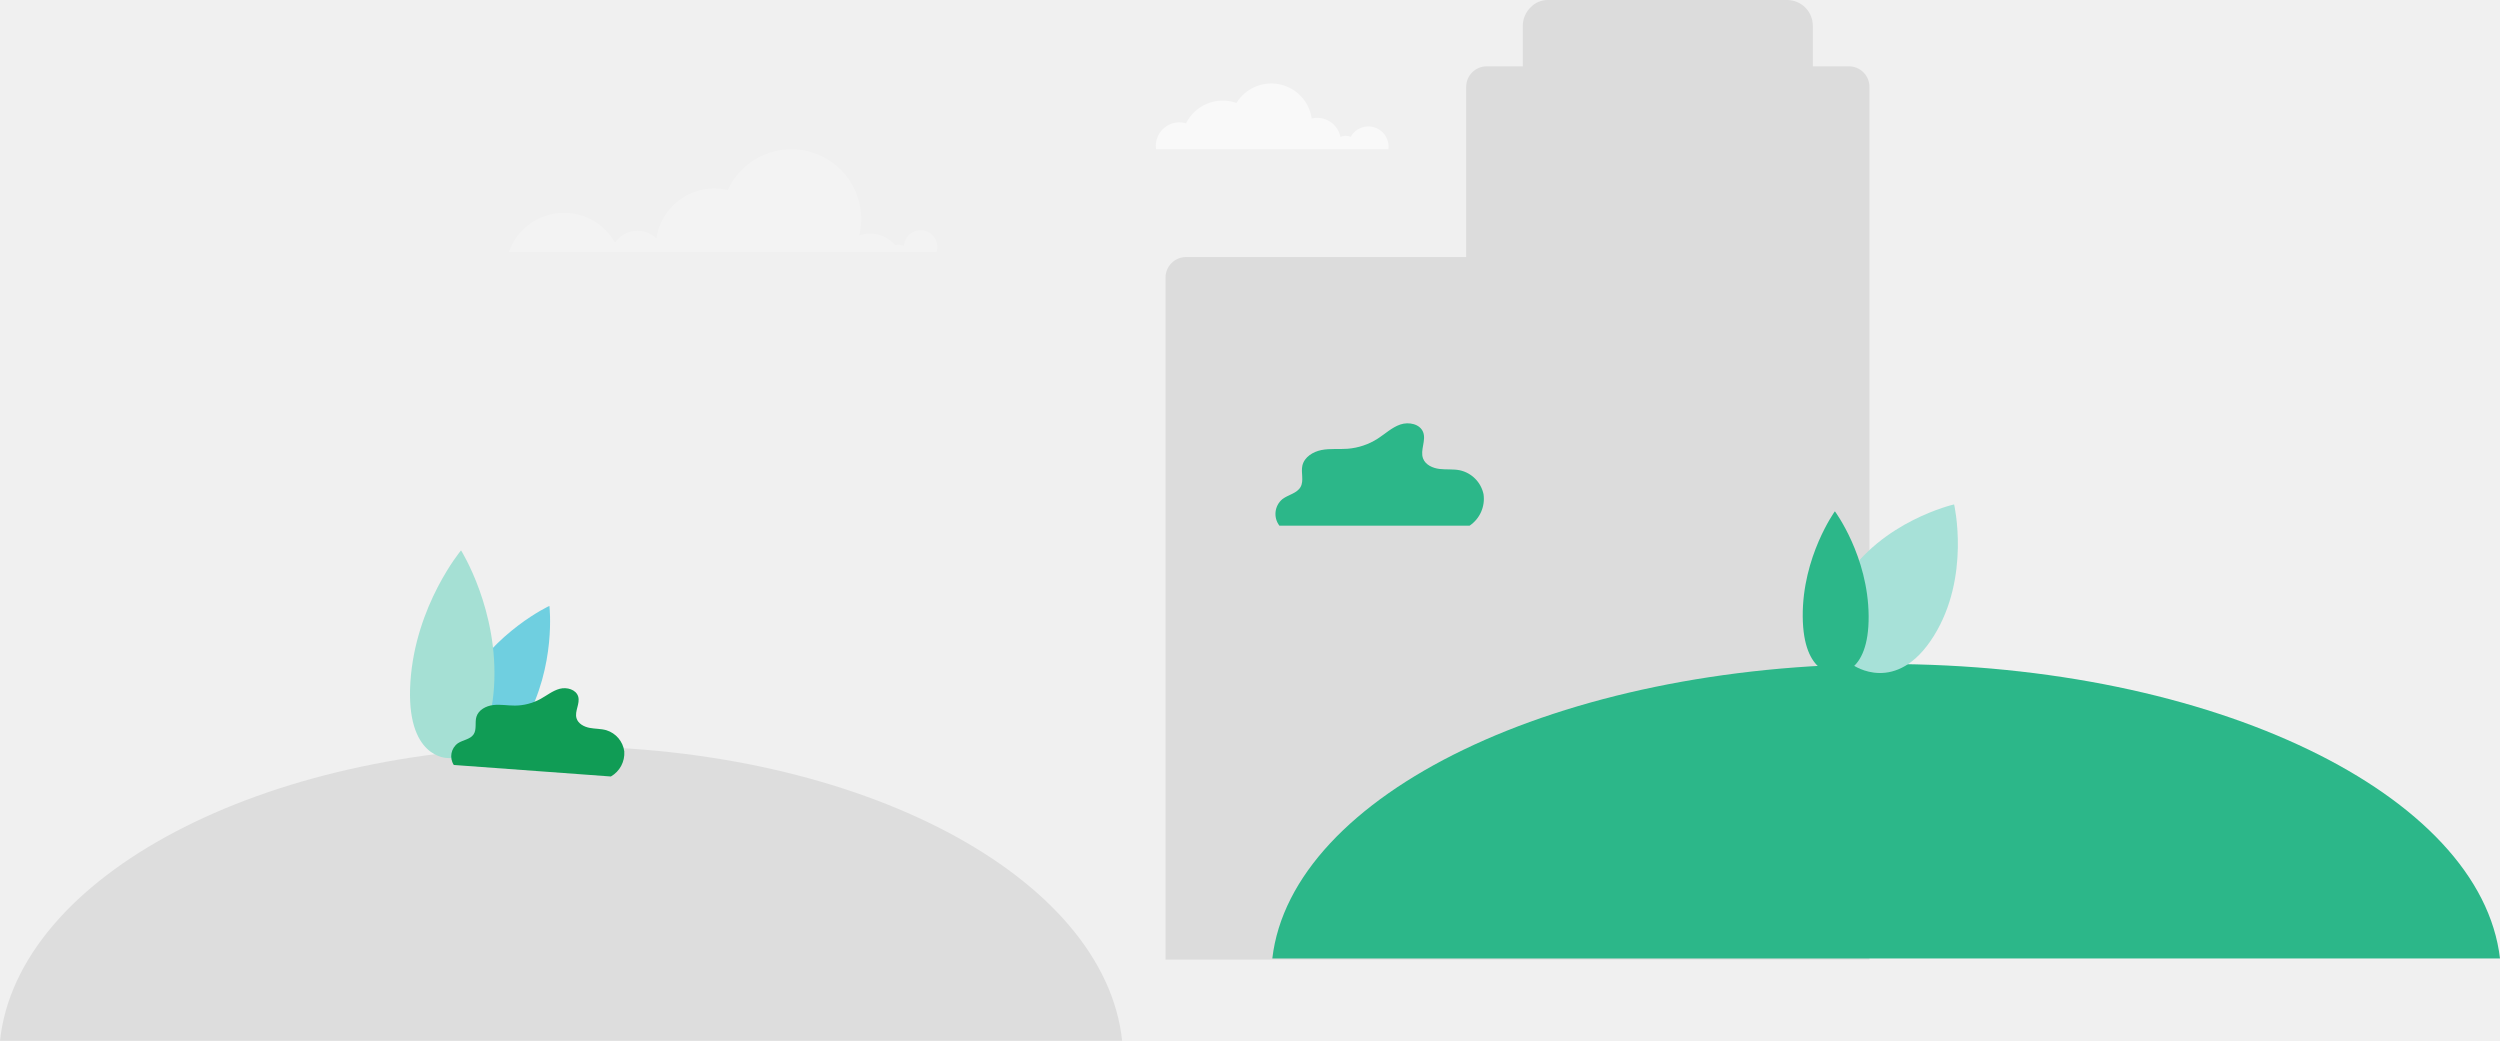
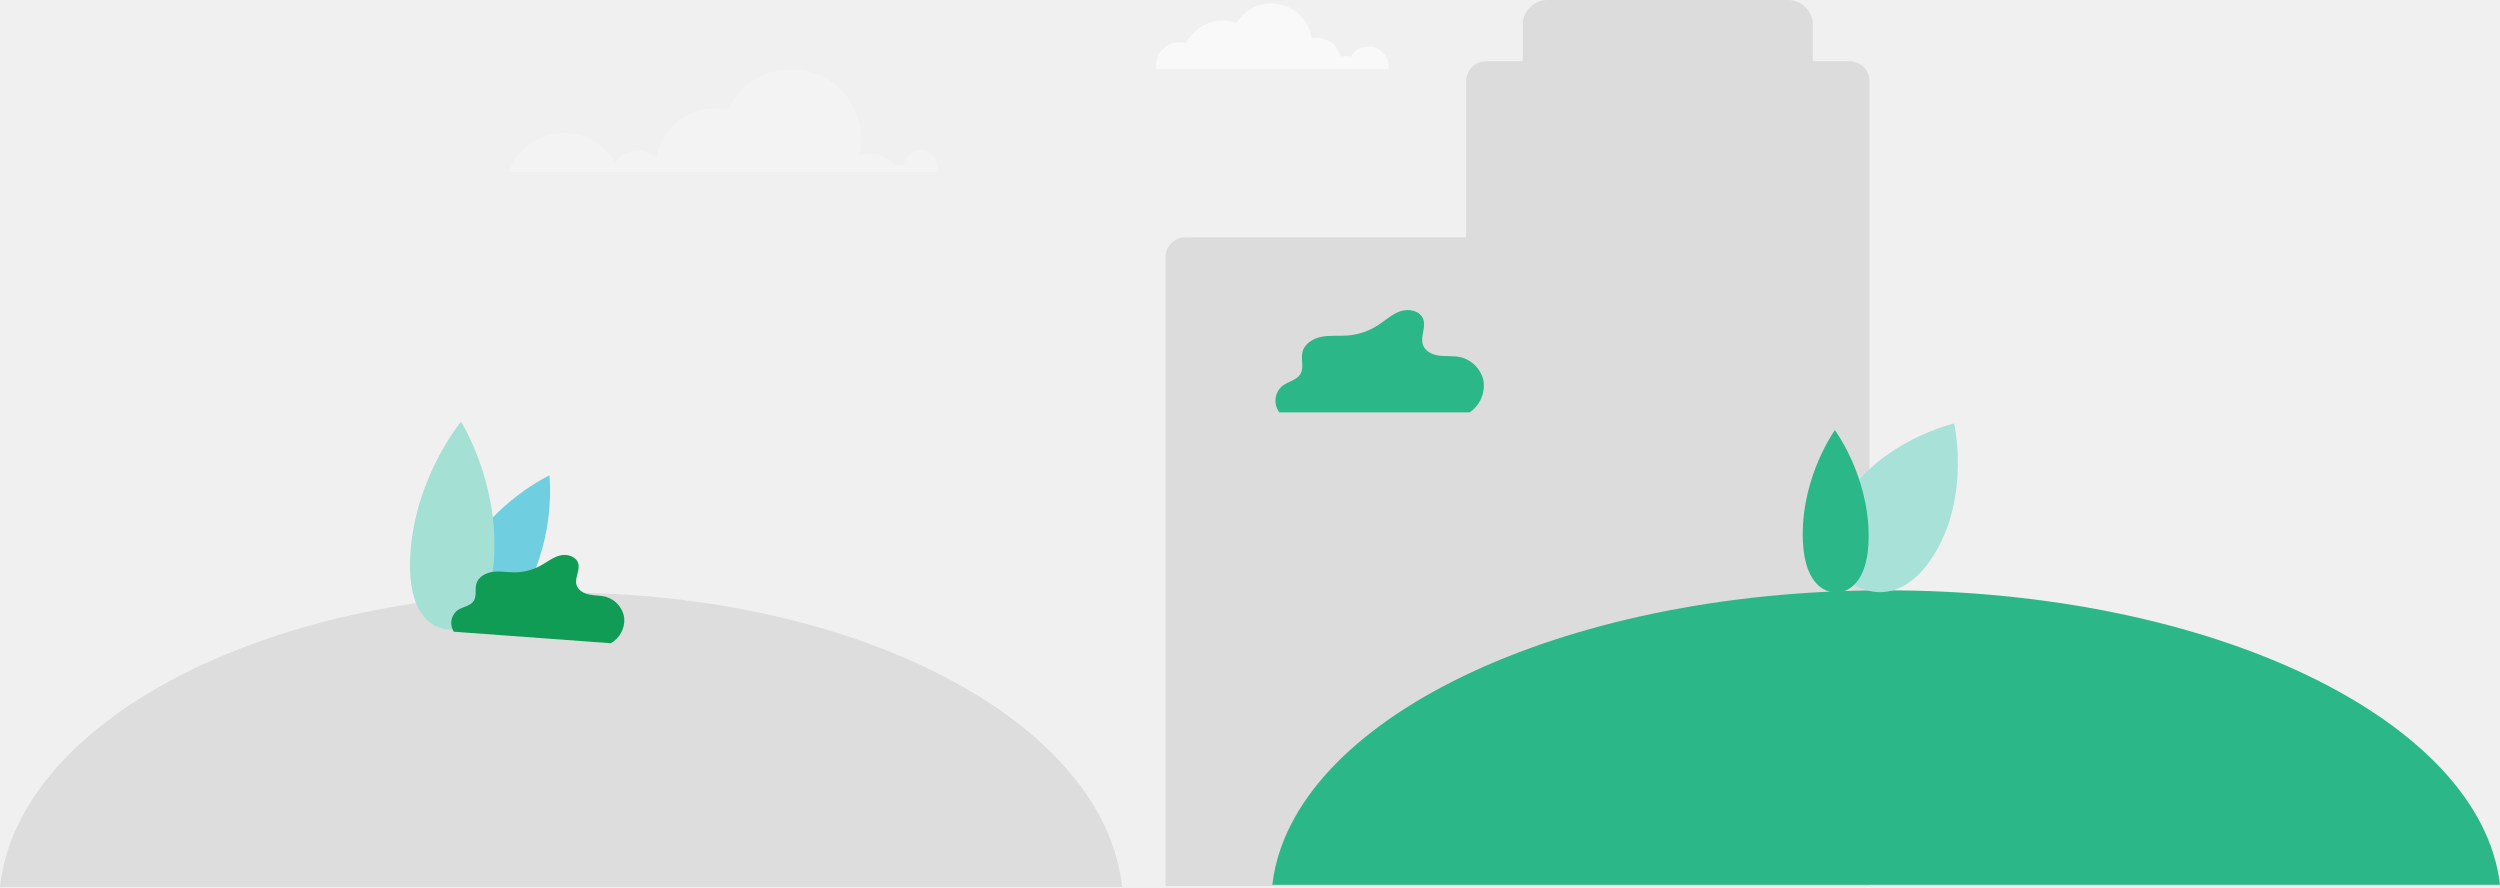
- <svg xmlns="http://www.w3.org/2000/svg" id="City_bg" data-name="City bg" width="718.667" height="299.185" viewBox="0 0 718.667 299.185">
-   <path id="Fill_3" data-name="Fill 3" d="M186.083,7.465A7.411,7.411,0,0,0,178.726,0H109.838a6.809,6.809,0,0,0-4.8,2.021,7.487,7.487,0,0,0-2.334,5.444v11.6H92.342a5.915,5.915,0,0,0-5.915,5.915V73.89H5.915A5.915,5.915,0,0,0,0,79.805v196.05H202.361V24.976a5.915,5.915,0,0,0-5.915-5.915H186.083Z" transform="translate(335.047)" opacity="0.084" />
-   <path id="Fill_1" data-name="Fill 1" d="M15.875,18.291a16.8,16.8,0,0,1,14.648,8.56,7.827,7.827,0,0,1,11.89-1.2A16.825,16.825,0,0,1,62.945,11.737,20.088,20.088,0,0,1,100.74,24.8a9.385,9.385,0,0,1,10.293,2.774,3.739,3.739,0,0,1,.9-.109,3.791,3.791,0,0,1,1.628.365,4.817,4.817,0,1,1,9.4,1.734H0A16.813,16.813,0,0,1,15.875,18.291" transform="translate(146.277 42.893)" fill="#fff" opacity="0.2" />
-   <path id="Fill_1-2" data-name="Fill 1" d="M6.786,11.175a6.8,6.8,0,0,1,1.907.272A11.759,11.759,0,0,1,23.184,5.61,11.742,11.742,0,0,1,44.82,10.077a6.794,6.794,0,0,1,8.257,5.292,3.891,3.891,0,0,1,2.957-.05,5.817,5.817,0,0,1,10.891,2.838,5.885,5.885,0,0,1-.05.765H.07A6.714,6.714,0,0,1,0,17.953a6.782,6.782,0,0,1,6.786-6.778" transform="translate(332.256 23.988)" fill="#fff" opacity="0.581" />
-   <path id="Fill_6" data-name="Fill 6" d="M0,84.653C5.5,37.432,82.395,0,176.459,0s170.959,37.432,176.46,84.653Z" transform="translate(365.747 190.881)" fill="#2cb789" />
-   <path id="Fill_9" data-name="Fill 9" d="M0,84.653C5.028,37.432,75.311,0,161.289,0S317.551,37.432,322.578,84.653Z" transform="translate(0 214.533)" opacity="0.08" />
-   <path id="Fill_14" data-name="Fill 14" d="M28.823,0s2.052,17.117-7.06,33.373-17.6,10.621-17.6,10.621S-5.1,39.74,4.011,23.485,28.823,0,28.823,0" transform="translate(129.112 174.177)" fill="#6fcfe0" />
-   <path id="Fill_18" data-name="Fill 18" d="M14.672,0S1.571,15.727.121,37.782,10.746,59.689,10.746,59.689,22.7,61.414,24.15,39.36,14.672,0,14.672,0" transform="translate(117.859 158.212)" fill="#a5e0d4" />
-   <path id="Fill_16" data-name="Fill 16" d="M35.772,0s4.82,20.841-5.9,37.917-23.113,8.3-23.113,8.3-13.3-7.329-2.581-24.4S35.772,0,35.772,0" transform="translate(525.971 144.999)" fill="#a7e1d8" />
-   <path id="Fill_20" data-name="Fill 20" d="M9.243,0S-.132,13,0,30.253,9.6,46.706,9.6,46.706s9.48.661,9.347-16.6S9.243,0,9.243,0" transform="translate(518.225 146.977)" fill="#2cb789" />
-   <path id="Fill_22" data-name="Fill 22" d="M45.906,25.386a7.715,7.715,0,0,0,3.852-7.208A7.392,7.392,0,0,0,44.6,12.084c-1.568-.454-3.243-.366-4.845-.68s-3.276-1.211-3.734-2.777c-.59-2.023,1.082-4.2.486-6.219S33.262-.371,31.209.172,27.464,2.125,25.6,3.137a15.512,15.512,0,0,1-7.31,1.869c-2.076.008-4.156-.4-6.216-.155s-4.218,1.38-4.82,3.365c-.5,1.647.146,3.6-.8,5.041C5.484,14.725,3.4,14.863,1.929,15.83A4.6,4.6,0,0,0,.747,22.074Z" transform="translate(129.704 197.829)" fill="#109c55" />
-   <path id="Fill_24" data-name="Fill 24" d="M55.819,29.416a9.319,9.319,0,0,0,4-9.021,8.93,8.93,0,0,0-6.754-6.884c-1.929-.409-3.938-.155-5.9-.392S43.118,11.95,42.429,10.1c-.891-2.384.932-5.152.035-7.534C41.56.171,38.31-.49,35.885.344s-4.338,2.684-6.5,4.069a18.732,18.732,0,0,1-8.641,2.9c-2.5.193-5.041-.118-7.5.363S8.289,9.706,7.741,12.15c-.456,2.028.493,4.327-.518,6.142C6.188,20.146,3.688,20.5,2,21.791a5.55,5.55,0,0,0-.871,7.625Z" transform="translate(366.651 121.69)" fill="#2cb789" />
+ <svg xmlns="http://www.w3.org/2000/svg" width="718.667" height="255" viewBox="0 0 718.667 255">
+   <g id="City_bg" data-name="City bg" transform="translate(0 -23)">
+     <path id="Fill_3" data-name="Fill 3" d="M186.083,6.892A7.135,7.135,0,0,0,178.726,0H109.838a7.1,7.1,0,0,0-4.8,1.866,6.673,6.673,0,0,0-2.334,5.026V17.6H92.342a5.7,5.7,0,0,0-5.915,5.461V68.215H5.915A5.7,5.7,0,0,0,0,73.676V254.669H202.361V23.058a5.7,5.7,0,0,0-5.915-5.461H186.083Z" transform="translate(335.047 23)" opacity="0.084" />
+     <path id="Fill_1" data-name="Fill 1" d="M15.875,18.291a16.8,16.8,0,0,1,14.648,8.56,7.827,7.827,0,0,1,11.89-1.2A16.825,16.825,0,0,1,62.945,11.737,20.088,20.088,0,0,1,100.74,24.8a9.385,9.385,0,0,1,10.293,2.774,3.739,3.739,0,0,1,.9-.109,3.791,3.791,0,0,1,1.628.365,4.817,4.817,0,1,1,9.4,1.734H0A16.813,16.813,0,0,1,15.875,18.291" transform="translate(146.277 42.893)" fill="#fff" opacity="0.2" />
+     <path id="Fill_1-2" data-name="Fill 1" d="M6.786,11.175a6.8,6.8,0,0,1,1.907.272A11.759,11.759,0,0,1,23.184,5.61,11.742,11.742,0,0,1,44.82,10.077a6.794,6.794,0,0,1,8.257,5.292,3.891,3.891,0,0,1,2.957-.05,5.817,5.817,0,0,1,10.891,2.838,5.885,5.885,0,0,1-.05.765H.07A6.714,6.714,0,0,1,0,17.953a6.782,6.782,0,0,1,6.786-6.778" transform="translate(332.256 23.988)" fill="#fff" opacity="0.581" />
+     <path id="Fill_6" data-name="Fill 6" d="M0,84.653C5.5,37.432,82.395,0,176.459,0s170.959,37.432,176.46,84.653Z" transform="translate(365.747 192.696)" fill="#2cb789" />
+     <path id="Fill_9" data-name="Fill 9" d="M0,84.653C5.028,37.432,75.311,0,161.289,0S317.551,37.432,322.578,84.653Z" transform="translate(0 193.347)" opacity="0.08" />
+     <path id="Fill_14" data-name="Fill 14" d="M28.823,0s2.052,17.117-7.06,33.373-17.6,10.621-17.6,10.621S-5.1,39.74,4.011,23.485,28.823,0,28.823,0" transform="translate(129.112 159.663)" fill="#6fcfe0" />
+     <path id="Fill_18" data-name="Fill 18" d="M14.672,0S1.571,15.727.121,37.782,10.746,59.689,10.746,59.689,22.7,61.414,24.15,39.36,14.672,0,14.672,0" transform="translate(117.859 144.215)" fill="#a5e0d4" />
+     <path id="Fill_16" data-name="Fill 16" d="M35.772,0s4.82,20.841-5.9,37.917-23.113,8.3-23.113,8.3-13.3-7.329-2.581-24.4S35.772,0,35.772,0" transform="translate(525.971 144.747)" fill="#a7e1d8" />
+     <path id="Fill_20" data-name="Fill 20" d="M9.243,0S-.132,13,0,30.253,9.6,46.706,9.6,46.706s9.48.661,9.347-16.6S9.243,0,9.243,0" transform="translate(518.225 146.644)" fill="#2cb789" />
+     <path id="Fill_22" data-name="Fill 22" d="M45.906,25.386a7.715,7.715,0,0,0,3.852-7.208A7.392,7.392,0,0,0,44.6,12.084c-1.568-.454-3.243-.366-4.845-.68s-3.276-1.211-3.734-2.777c-.59-2.023,1.082-4.2.486-6.219S33.262-.371,31.209.172,27.464,2.125,25.6,3.137a15.512,15.512,0,0,1-7.31,1.869c-2.076.008-4.156-.4-6.216-.155s-4.218,1.38-4.82,3.365c-.5,1.647.146,3.6-.8,5.041C5.484,14.725,3.4,14.863,1.929,15.83A4.6,4.6,0,0,0,.747,22.074Z" transform="translate(129.704 182.522)" fill="#109c55" />
+     <path id="Fill_24" data-name="Fill 24" d="M55.819,29.416a9.319,9.319,0,0,0,4-9.021,8.93,8.93,0,0,0-6.754-6.884c-1.929-.409-3.938-.155-5.9-.392S43.118,11.95,42.429,10.1c-.891-2.384.932-5.152.035-7.534C41.56.171,38.31-.49,35.885.344s-4.338,2.684-6.5,4.069a18.732,18.732,0,0,1-8.641,2.9c-2.5.193-5.041-.118-7.5.363S8.289,9.706,7.741,12.15c-.456,2.028.493,4.327-.518,6.142C6.188,20.146,3.688,20.5,2,21.791a5.55,5.55,0,0,0-.871,7.625Z" transform="translate(366.651 112.133)" fill="#2cb789" />
+   </g>
</svg>
